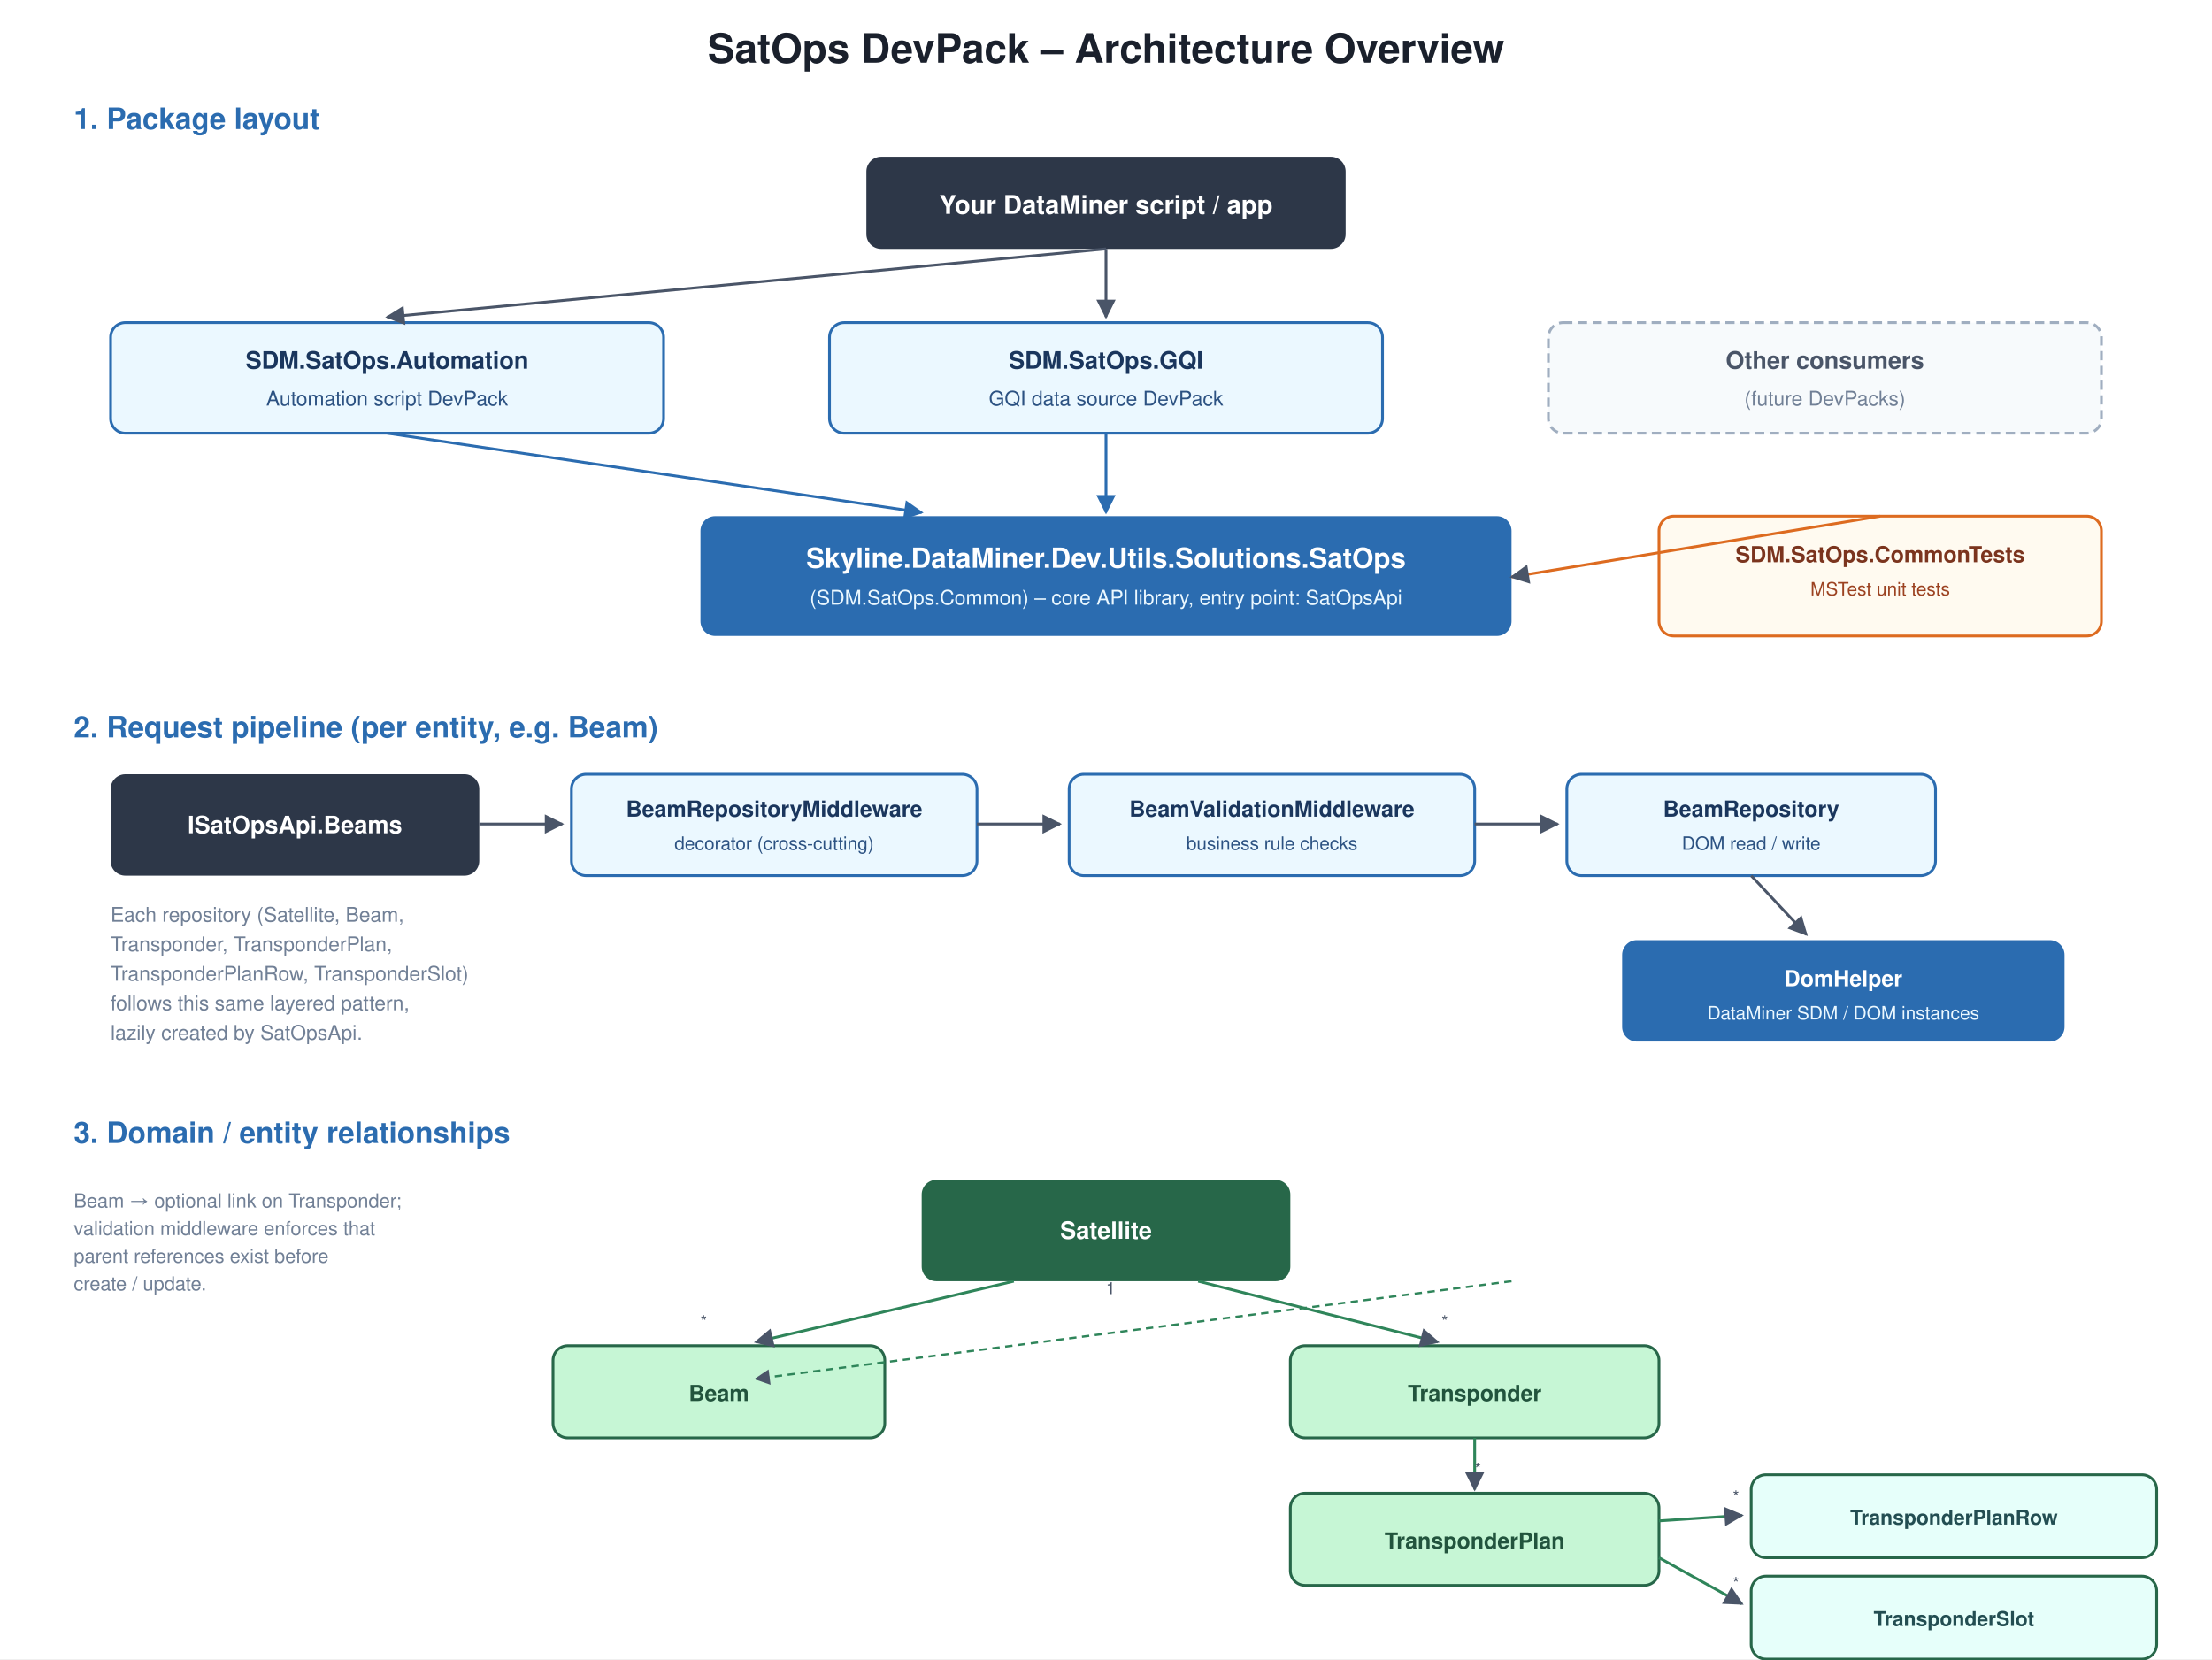
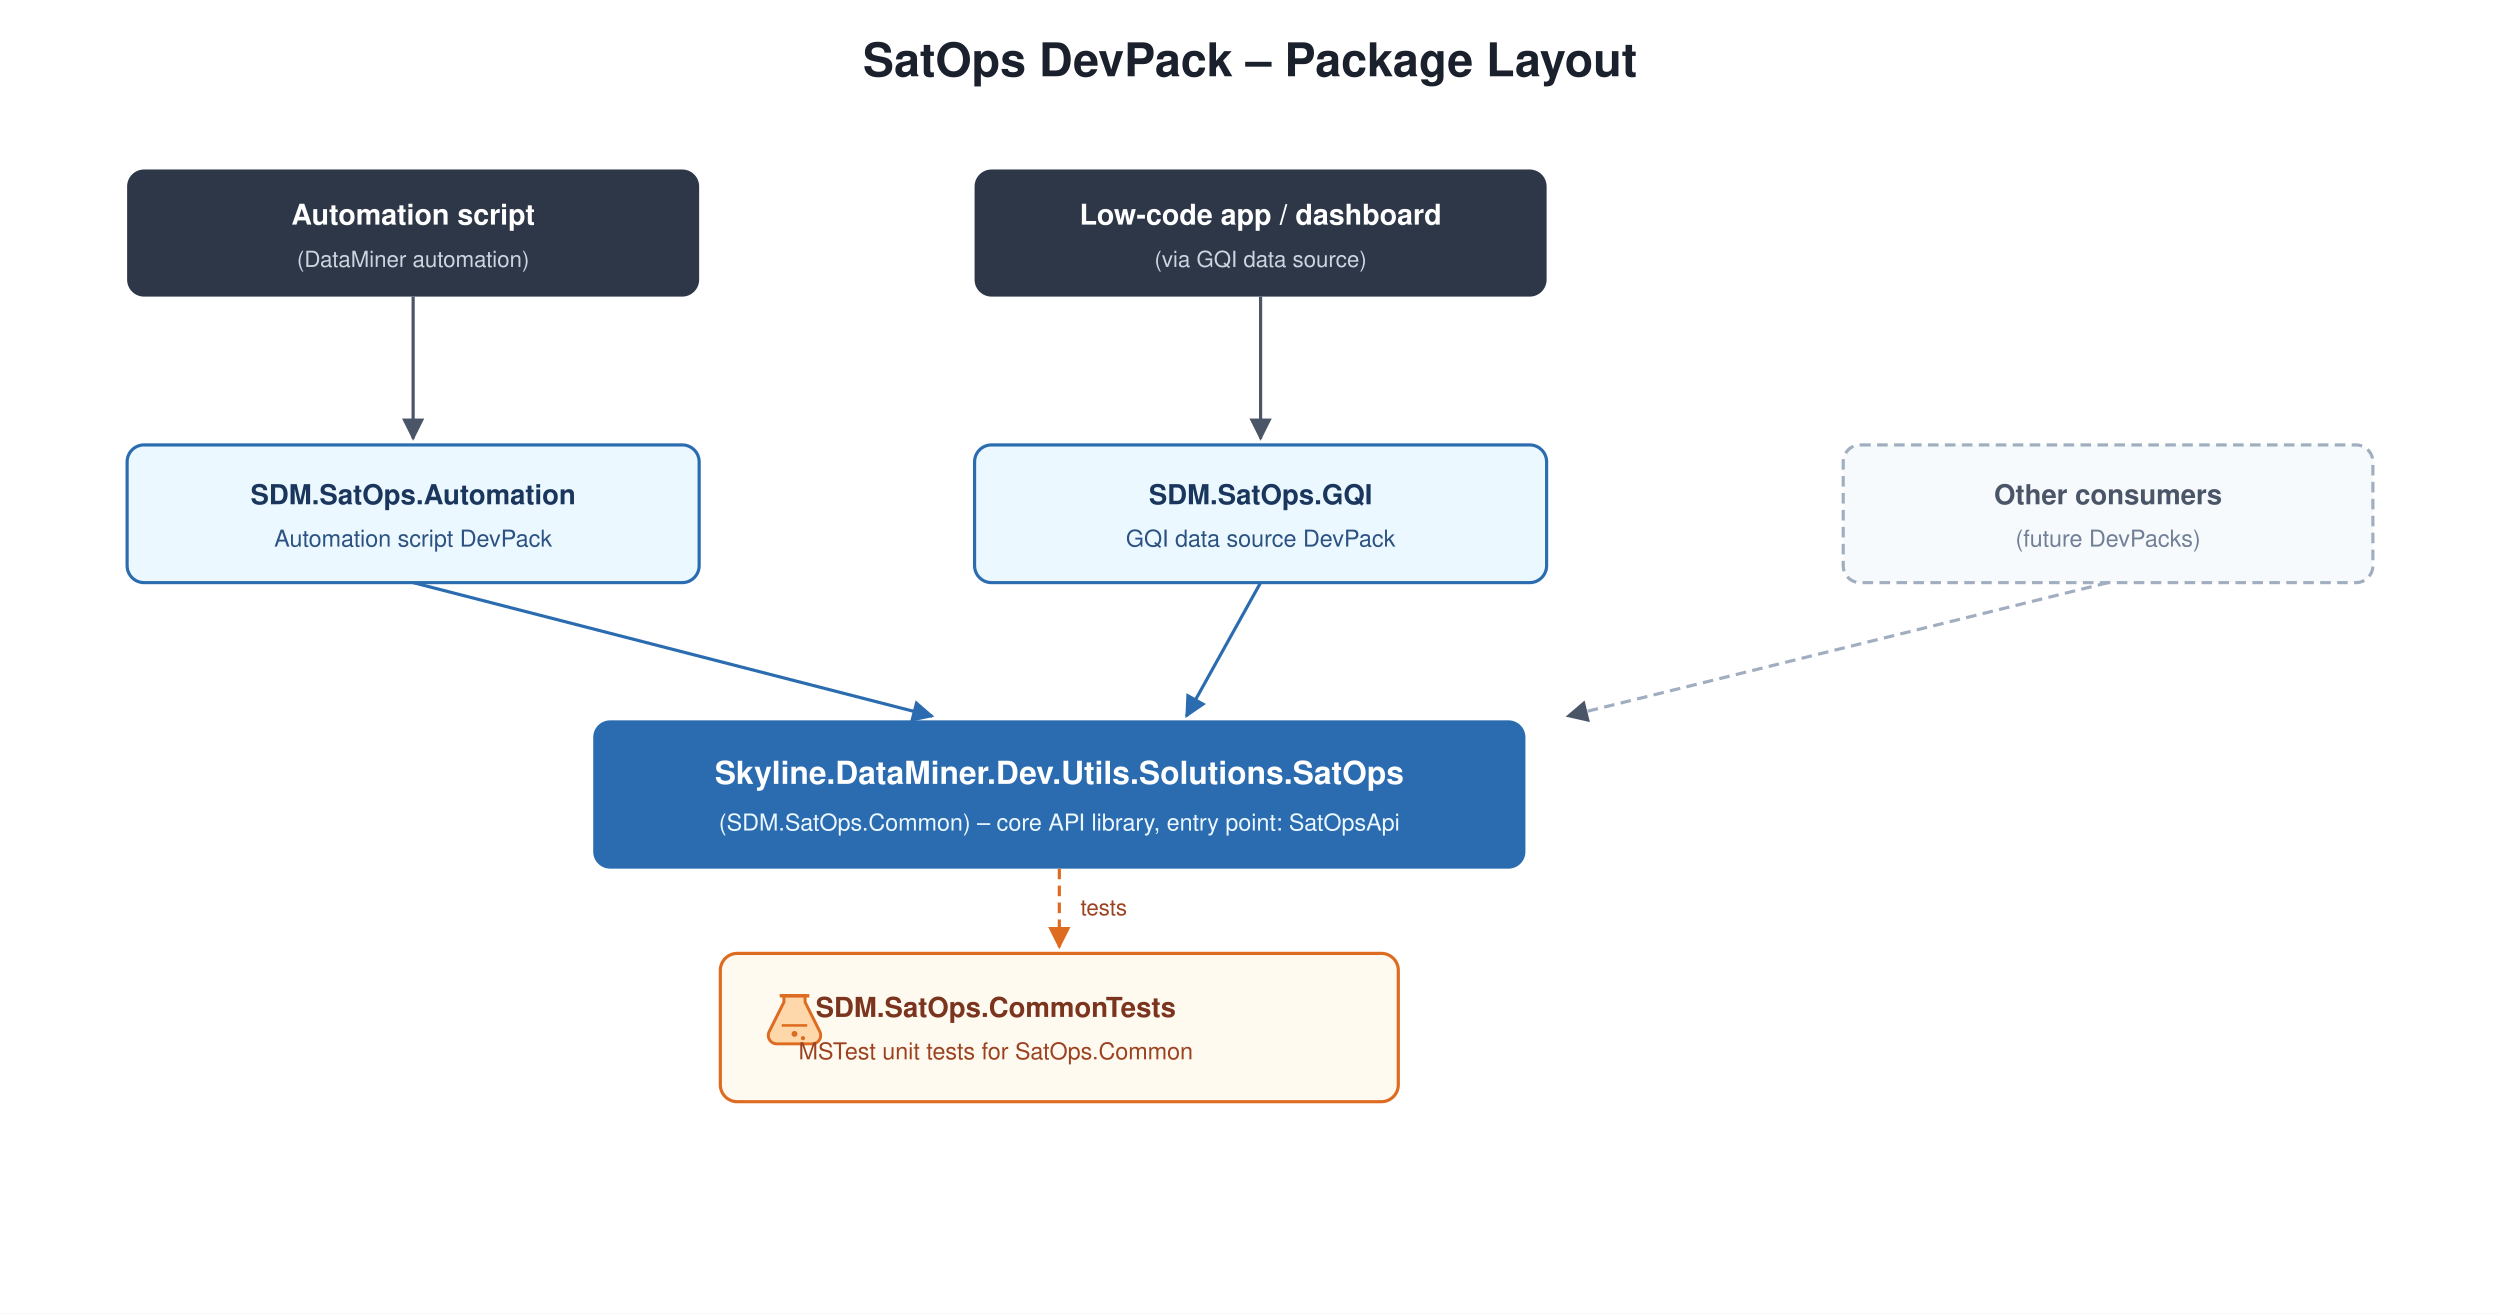
- <svg xmlns="http://www.w3.org/2000/svg" viewBox="0 0 1200 900" font-family="Segoe UI, Helvetica, Arial, sans-serif">
+ <svg xmlns="http://www.w3.org/2000/svg" viewBox="0 0 1180 620" font-family="Segoe UI, Helvetica, Arial, sans-serif">
  <defs>
    <marker id="arrow" viewBox="0 0 10 10" refX="9" refY="5" markerWidth="7" markerHeight="7" orient="auto-start-reverse">
      <path d="M0,0 L10,5 L0,10 z" fill="#4a5568" />
    </marker>
    <marker id="arrowBlue" viewBox="0 0 10 10" refX="9" refY="5" markerWidth="7" markerHeight="7" orient="auto-start-reverse">
      <path d="M0,0 L10,5 L0,10 z" fill="#2b6cb0" />
    </marker>
+     <marker id="arrowOrange" viewBox="0 0 10 10" refX="9" refY="5" markerWidth="7" markerHeight="7" orient="auto-start-reverse">
+       <path d="M0,0 L10,5 L0,10 z" fill="#dd6b20" />
+     </marker>
  </defs>
-   <rect x="0" y="0" width="1200" height="900" fill="#ffffff" />
-   <text x="600" y="34" text-anchor="middle" font-size="22" font-weight="700" fill="#1a202c">SatOps DevPack – Architecture Overview</text>
-   <text x="40" y="70" font-size="16" font-weight="700" fill="#2b6cb0">1. Package layout</text>
-   <rect x="470" y="85" width="260" height="50" rx="8" fill="#2d3748" />
-   <text x="600" y="116" text-anchor="middle" font-size="14" fill="#ffffff" font-weight="600">Your DataMiner script / app</text>
-   <rect x="60" y="175" width="300" height="60" rx="8" fill="#ebf8ff" stroke="#2b6cb0" stroke-width="1.5" />
-   <text x="210" y="200" text-anchor="middle" font-size="13" font-weight="700" fill="#1a365d">SDM.SatOps.Automation</text>
-   <text x="210" y="220" text-anchor="middle" font-size="11" fill="#2c5282">Automation script DevPack</text>
-   <rect x="450" y="175" width="300" height="60" rx="8" fill="#ebf8ff" stroke="#2b6cb0" stroke-width="1.5" />
-   <text x="600" y="200" text-anchor="middle" font-size="13" font-weight="700" fill="#1a365d">SDM.SatOps.GQI</text>
-   <text x="600" y="220" text-anchor="middle" font-size="11" fill="#2c5282">GQI data source DevPack</text>
-   <rect x="840" y="175" width="300" height="60" rx="8" fill="#f7fafc" stroke="#a0aec0" stroke-width="1.5" stroke-dasharray="5,3" />
-   <text x="990" y="200" text-anchor="middle" font-size="13" font-weight="700" fill="#4a5568">Other consumers</text>
-   <text x="990" y="220" text-anchor="middle" font-size="11" fill="#718096">(future DevPacks)</text>
-   <rect x="380" y="280" width="440" height="65" rx="8" fill="#2b6cb0" />
-   <text x="600" y="308" text-anchor="middle" font-size="15" font-weight="700" fill="#ffffff">Skyline.DataMiner.Dev.Utils.Solutions.SatOps</text>
-   <text x="600" y="328" text-anchor="middle" font-size="11" fill="#ebf8ff">(SDM.SatOps.Common) – core API library, entry point: SatOpsApi</text>
-   <rect x="900" y="280" width="240" height="65" rx="8" fill="#fffaf0" stroke="#dd6b20" stroke-width="1.5" />
-   <text x="1020" y="305" text-anchor="middle" font-size="12" font-weight="700" fill="#7b341e">SDM.SatOps.CommonTests</text>
-   <text x="1020" y="323" text-anchor="middle" font-size="10" fill="#9c4221">MSTest unit tests</text>
-   <line x1="600" y1="135" x2="600" y2="172" stroke="#4a5568" stroke-width="1.5" marker-end="url(#arrow)" />
-   <line x1="600" y1="135" x2="210" y2="172" stroke="#4a5568" stroke-width="1.5" marker-end="url(#arrow)" />
-   <line x1="210" y1="235" x2="500" y2="278" stroke="#2b6cb0" stroke-width="1.5" marker-end="url(#arrowBlue)" />
-   <line x1="600" y1="235" x2="600" y2="278" stroke="#2b6cb0" stroke-width="1.5" marker-end="url(#arrowBlue)" />
-   <line x1="1020" y1="280" x2="820" y2="313" stroke="#dd6b20" stroke-width="1.5" marker-end="url(#arrow)" />
-   <text x="40" y="400" font-size="16" font-weight="700" fill="#2b6cb0">2. Request pipeline (per entity, e.g. Beam)</text>
-   <rect x="60" y="420" width="200" height="55" rx="8" fill="#2d3748" />
-   <text x="160" y="452" text-anchor="middle" font-size="13" font-weight="600" fill="#ffffff">ISatOpsApi.Beams</text>
-   <rect x="310" y="420" width="220" height="55" rx="8" fill="#ebf8ff" stroke="#2b6cb0" stroke-width="1.5" />
-   <text x="420" y="443" text-anchor="middle" font-size="12" font-weight="700" fill="#1a365d">BeamRepositoryMiddleware</text>
-   <text x="420" y="461" text-anchor="middle" font-size="10" fill="#2c5282">decorator (cross-cutting)</text>
-   <rect x="580" y="420" width="220" height="55" rx="8" fill="#ebf8ff" stroke="#2b6cb0" stroke-width="1.5" />
-   <text x="690" y="443" text-anchor="middle" font-size="12" font-weight="700" fill="#1a365d">BeamValidationMiddleware</text>
-   <text x="690" y="461" text-anchor="middle" font-size="10" fill="#2c5282">business rule checks</text>
-   <rect x="850" y="420" width="200" height="55" rx="8" fill="#ebf8ff" stroke="#2b6cb0" stroke-width="1.5" />
-   <text x="950" y="443" text-anchor="middle" font-size="12" font-weight="700" fill="#1a365d">BeamRepository</text>
-   <text x="950" y="461" text-anchor="middle" font-size="10" fill="#2c5282">DOM read / write</text>
-   <line x1="260" y1="447" x2="305" y2="447" stroke="#4a5568" stroke-width="1.5" marker-end="url(#arrow)" />
-   <line x1="530" y1="447" x2="575" y2="447" stroke="#4a5568" stroke-width="1.5" marker-end="url(#arrow)" />
-   <line x1="800" y1="447" x2="845" y2="447" stroke="#4a5568" stroke-width="1.5" marker-end="url(#arrow)" />
-   <rect x="880" y="510" width="240" height="55" rx="8" fill="#2b6cb0" />
-   <text x="1000" y="535" text-anchor="middle" font-size="12" font-weight="700" fill="#ffffff">DomHelper</text>
-   <text x="1000" y="553" text-anchor="middle" font-size="10" fill="#ebf8ff">DataMiner SDM / DOM instances</text>
-   <line x1="950" y1="475" x2="980" y2="507" stroke="#4a5568" stroke-width="1.5" marker-end="url(#arrow)" />
-   <text x="60" y="500" font-size="11" fill="#718096">Each repository (Satellite, Beam,</text>
-   <text x="60" y="516" font-size="11" fill="#718096">Transponder, TransponderPlan,</text>
-   <text x="60" y="532" font-size="11" fill="#718096">TransponderPlanRow, TransponderSlot)</text>
-   <text x="60" y="548" font-size="11" fill="#718096">follows this same layered pattern,</text>
-   <text x="60" y="564" font-size="11" fill="#718096">lazily created by SatOpsApi.</text>
-   <text x="40" y="620" font-size="16" font-weight="700" fill="#2b6cb0">3. Domain / entity relationships</text>
-   <rect x="500" y="640" width="200" height="55" rx="8" fill="#276749" />
-   <text x="600" y="672" text-anchor="middle" font-size="13" font-weight="700" fill="#ffffff">Satellite</text>
-   <rect x="300" y="730" width="180" height="50" rx="8" fill="#c6f6d5" stroke="#276749" stroke-width="1.5" />
-   <text x="390" y="760" text-anchor="middle" font-size="12" font-weight="700" fill="#22543d">Beam</text>
-   <rect x="700" y="730" width="200" height="50" rx="8" fill="#c6f6d5" stroke="#276749" stroke-width="1.5" />
-   <text x="800" y="760" text-anchor="middle" font-size="12" font-weight="700" fill="#22543d">Transponder</text>
-   <rect x="700" y="810" width="200" height="50" rx="8" fill="#c6f6d5" stroke="#276749" stroke-width="1.5" />
-   <text x="800" y="840" text-anchor="middle" font-size="12" font-weight="700" fill="#22543d">TransponderPlan</text>
-   <rect x="950" y="800" width="220" height="45" rx="8" fill="#e6fffa" stroke="#276749" stroke-width="1.5" />
-   <text x="1060" y="827" text-anchor="middle" font-size="11" font-weight="700" fill="#234e52">TransponderPlanRow</text>
-   <rect x="950" y="855" width="220" height="45" rx="8" fill="#e6fffa" stroke="#276749" stroke-width="1.5" />
-   <text x="1060" y="882" text-anchor="middle" font-size="11" font-weight="700" fill="#234e52">TransponderSlot</text>
-   <line x1="550" y1="695" x2="410" y2="728" stroke="#2f855a" stroke-width="1.5" marker-end="url(#arrow)" />
-   <line x1="650" y1="695" x2="780" y2="728" stroke="#2f855a" stroke-width="1.5" marker-end="url(#arrow)" />
-   <line x1="820" y1="695" x2="410" y2="748" stroke="#2f855a" stroke-width="1.2" stroke-dasharray="4,3" marker-end="url(#arrow)" />
-   <line x1="800" y1="780" x2="800" y2="808" stroke="#2f855a" stroke-width="1.5" marker-end="url(#arrow)" />
-   <line x1="900" y1="825" x2="945" y2="822" stroke="#2f855a" stroke-width="1.5" marker-end="url(#arrow)" />
-   <line x1="900" y1="845" x2="945" y2="870" stroke="#2f855a" stroke-width="1.5" marker-end="url(#arrow)" />
-   <text x="600" y="702" font-size="9" fill="#4a5568">1</text>
-   <text x="380" y="720" font-size="9" fill="#4a5568">*</text>
-   <text x="782" y="720" font-size="9" fill="#4a5568">*</text>
-   <text x="800" y="800" font-size="9" fill="#4a5568">*</text>
-   <text x="940" y="815" font-size="9" fill="#4a5568">*</text>
-   <text x="940" y="862" font-size="9" fill="#4a5568">*</text>
-   <text x="40" y="655" font-size="10.5" fill="#718096">Beam → optional link on Transponder;</text>
-   <text x="40" y="670" font-size="10.5" fill="#718096">validation middleware enforces that</text>
-   <text x="40" y="685" font-size="10.5" fill="#718096">parent references exist before</text>
-   <text x="40" y="700" font-size="10.5" fill="#718096">create / update.</text>
+   <rect x="0" y="0" width="1180" height="620" fill="#ffffff" />
+   <text x="590" y="36" text-anchor="middle" font-size="22" font-weight="700" fill="#1a202c">SatOps DevPack – Package Layout</text>
+   <rect x="60" y="80" width="270" height="60" rx="8" fill="#2d3748" />
+   <text x="195" y="106" text-anchor="middle" font-size="13.5" fill="#ffffff" font-weight="600">Automation script</text>
+   <text x="195" y="126" text-anchor="middle" font-size="10.5" fill="#cbd5e0">(DataMiner automation)</text>
+   <rect x="460" y="80" width="270" height="60" rx="8" fill="#2d3748" />
+   <text x="595" y="106" text-anchor="middle" font-size="13.5" fill="#ffffff" font-weight="600">Low-code app / dashboard</text>
+   <text x="595" y="126" text-anchor="middle" font-size="10.5" fill="#cbd5e0">(via GQI data source)</text>
+   <rect x="60" y="210" width="270" height="65" rx="8" fill="#ebf8ff" stroke="#2b6cb0" stroke-width="1.5" />
+   <text x="195" y="238" text-anchor="middle" font-size="13" font-weight="700" fill="#1a365d">SDM.SatOps.Automation</text>
+   <text x="195" y="258" text-anchor="middle" font-size="11" fill="#2c5282">Automation script DevPack</text>
+   <rect x="460" y="210" width="270" height="65" rx="8" fill="#ebf8ff" stroke="#2b6cb0" stroke-width="1.5" />
+   <text x="595" y="238" text-anchor="middle" font-size="13" font-weight="700" fill="#1a365d">SDM.SatOps.GQI</text>
+   <text x="595" y="258" text-anchor="middle" font-size="11" fill="#2c5282">GQI data source DevPack</text>
+   <rect x="870" y="210" width="250" height="65" rx="8" fill="#f7fafc" stroke="#a0aec0" stroke-width="1.5" stroke-dasharray="5,3" />
+   <text x="995" y="238" text-anchor="middle" font-size="13" font-weight="700" fill="#4a5568">Other consumers</text>
+   <text x="995" y="258" text-anchor="middle" font-size="11" fill="#718096">(future DevPacks)</text>
+   <line x1="195" y1="140" x2="195" y2="207" stroke="#4a5568" stroke-width="1.5" marker-end="url(#arrow)" />
+   <line x1="595" y1="140" x2="595" y2="207" stroke="#4a5568" stroke-width="1.5" marker-end="url(#arrow)" />
+   <rect x="280" y="340" width="440" height="70" rx="8" fill="#2b6cb0" />
+   <text x="500" y="370" text-anchor="middle" font-size="15" font-weight="700" fill="#ffffff">Skyline.DataMiner.Dev.Utils.Solutions.SatOps</text>
+   <text x="500" y="392" text-anchor="middle" font-size="11" fill="#ebf8ff">(SDM.SatOps.Common) – core API library, entry point: SatOpsApi</text>
+   <line x1="195" y1="275" x2="440" y2="338" stroke="#2b6cb0" stroke-width="1.5" marker-end="url(#arrowBlue)" />
+   <line x1="595" y1="275" x2="560" y2="338" stroke="#2b6cb0" stroke-width="1.5" marker-end="url(#arrowBlue)" />
+   <line x1="995" y1="275" x2="740" y2="338" stroke="#a0aec0" stroke-width="1.5" stroke-dasharray="5,3" marker-end="url(#arrow)" />
+   <rect x="340" y="450" width="320" height="70" rx="8" fill="#fffaf0" stroke="#dd6b20" stroke-width="1.5" />
+   <g transform="translate(360, 468)">
+     <path d="M10 2 h10 v3 l7 14 a4 4 0 0 1 -3.6 5.7 h-16.8 a4 4 0 0 1 -3.6 -5.7 l7 -14 z" fill="#fed7aa" stroke="#dd6b20" stroke-width="1.4" />
+     <line x1="8" y1="2" x2="22" y2="2" stroke="#dd6b20" stroke-width="1.6" />
+     <line x1="9" y1="16" x2="21" y2="16" stroke="#dd6b20" stroke-width="1.2" />
+     <circle cx="15" cy="20" r="1.4" fill="#dd6b20" />
+     <circle cx="19" cy="22" r="1" fill="#dd6b20" />
+   </g>
+   <text x="470" y="480" text-anchor="middle" font-size="13" font-weight="700" fill="#7b341e">SDM.SatOps.CommonTests</text>
+   <text x="470" y="500" text-anchor="middle" font-size="11" fill="#9c4221">MSTest unit tests for SatOps.Common</text>
+   <line x1="500" y1="410" x2="500" y2="447" stroke="#dd6b20" stroke-width="1.5" stroke-dasharray="5,3" marker-end="url(#arrowOrange)" />
+   <text x="510" y="432" font-size="10.5" fill="#9c4221">tests</text>
</svg>
